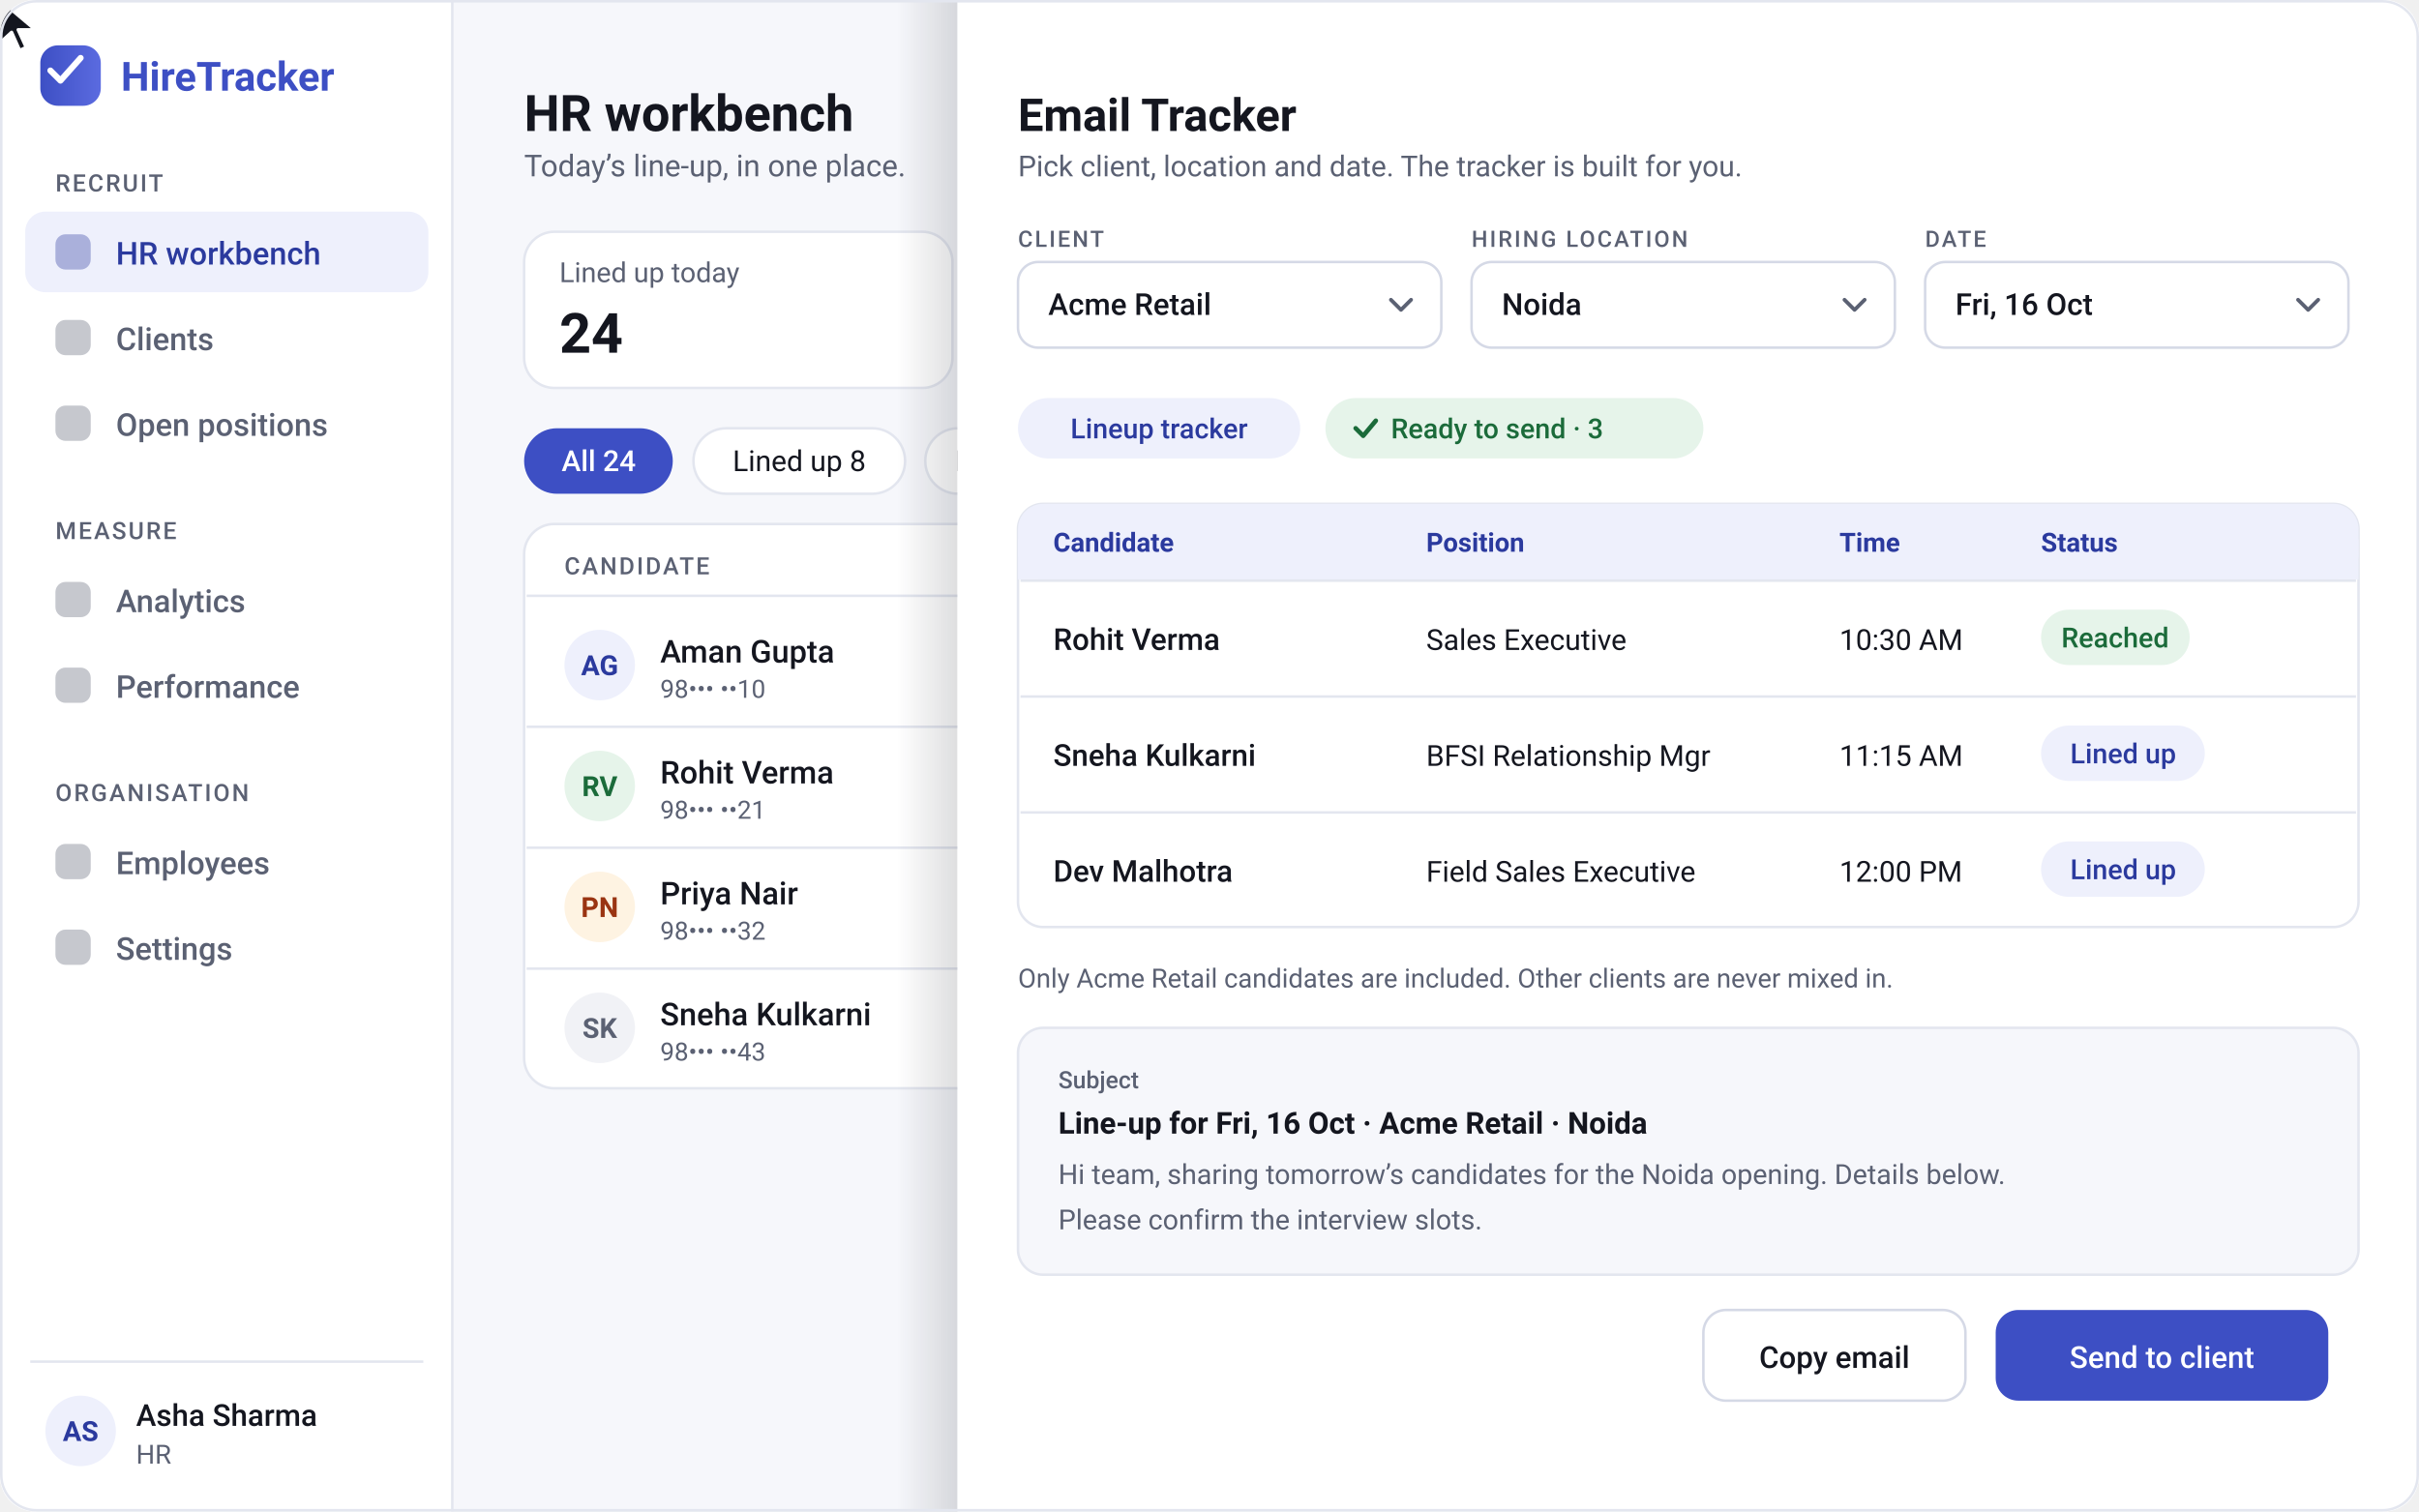
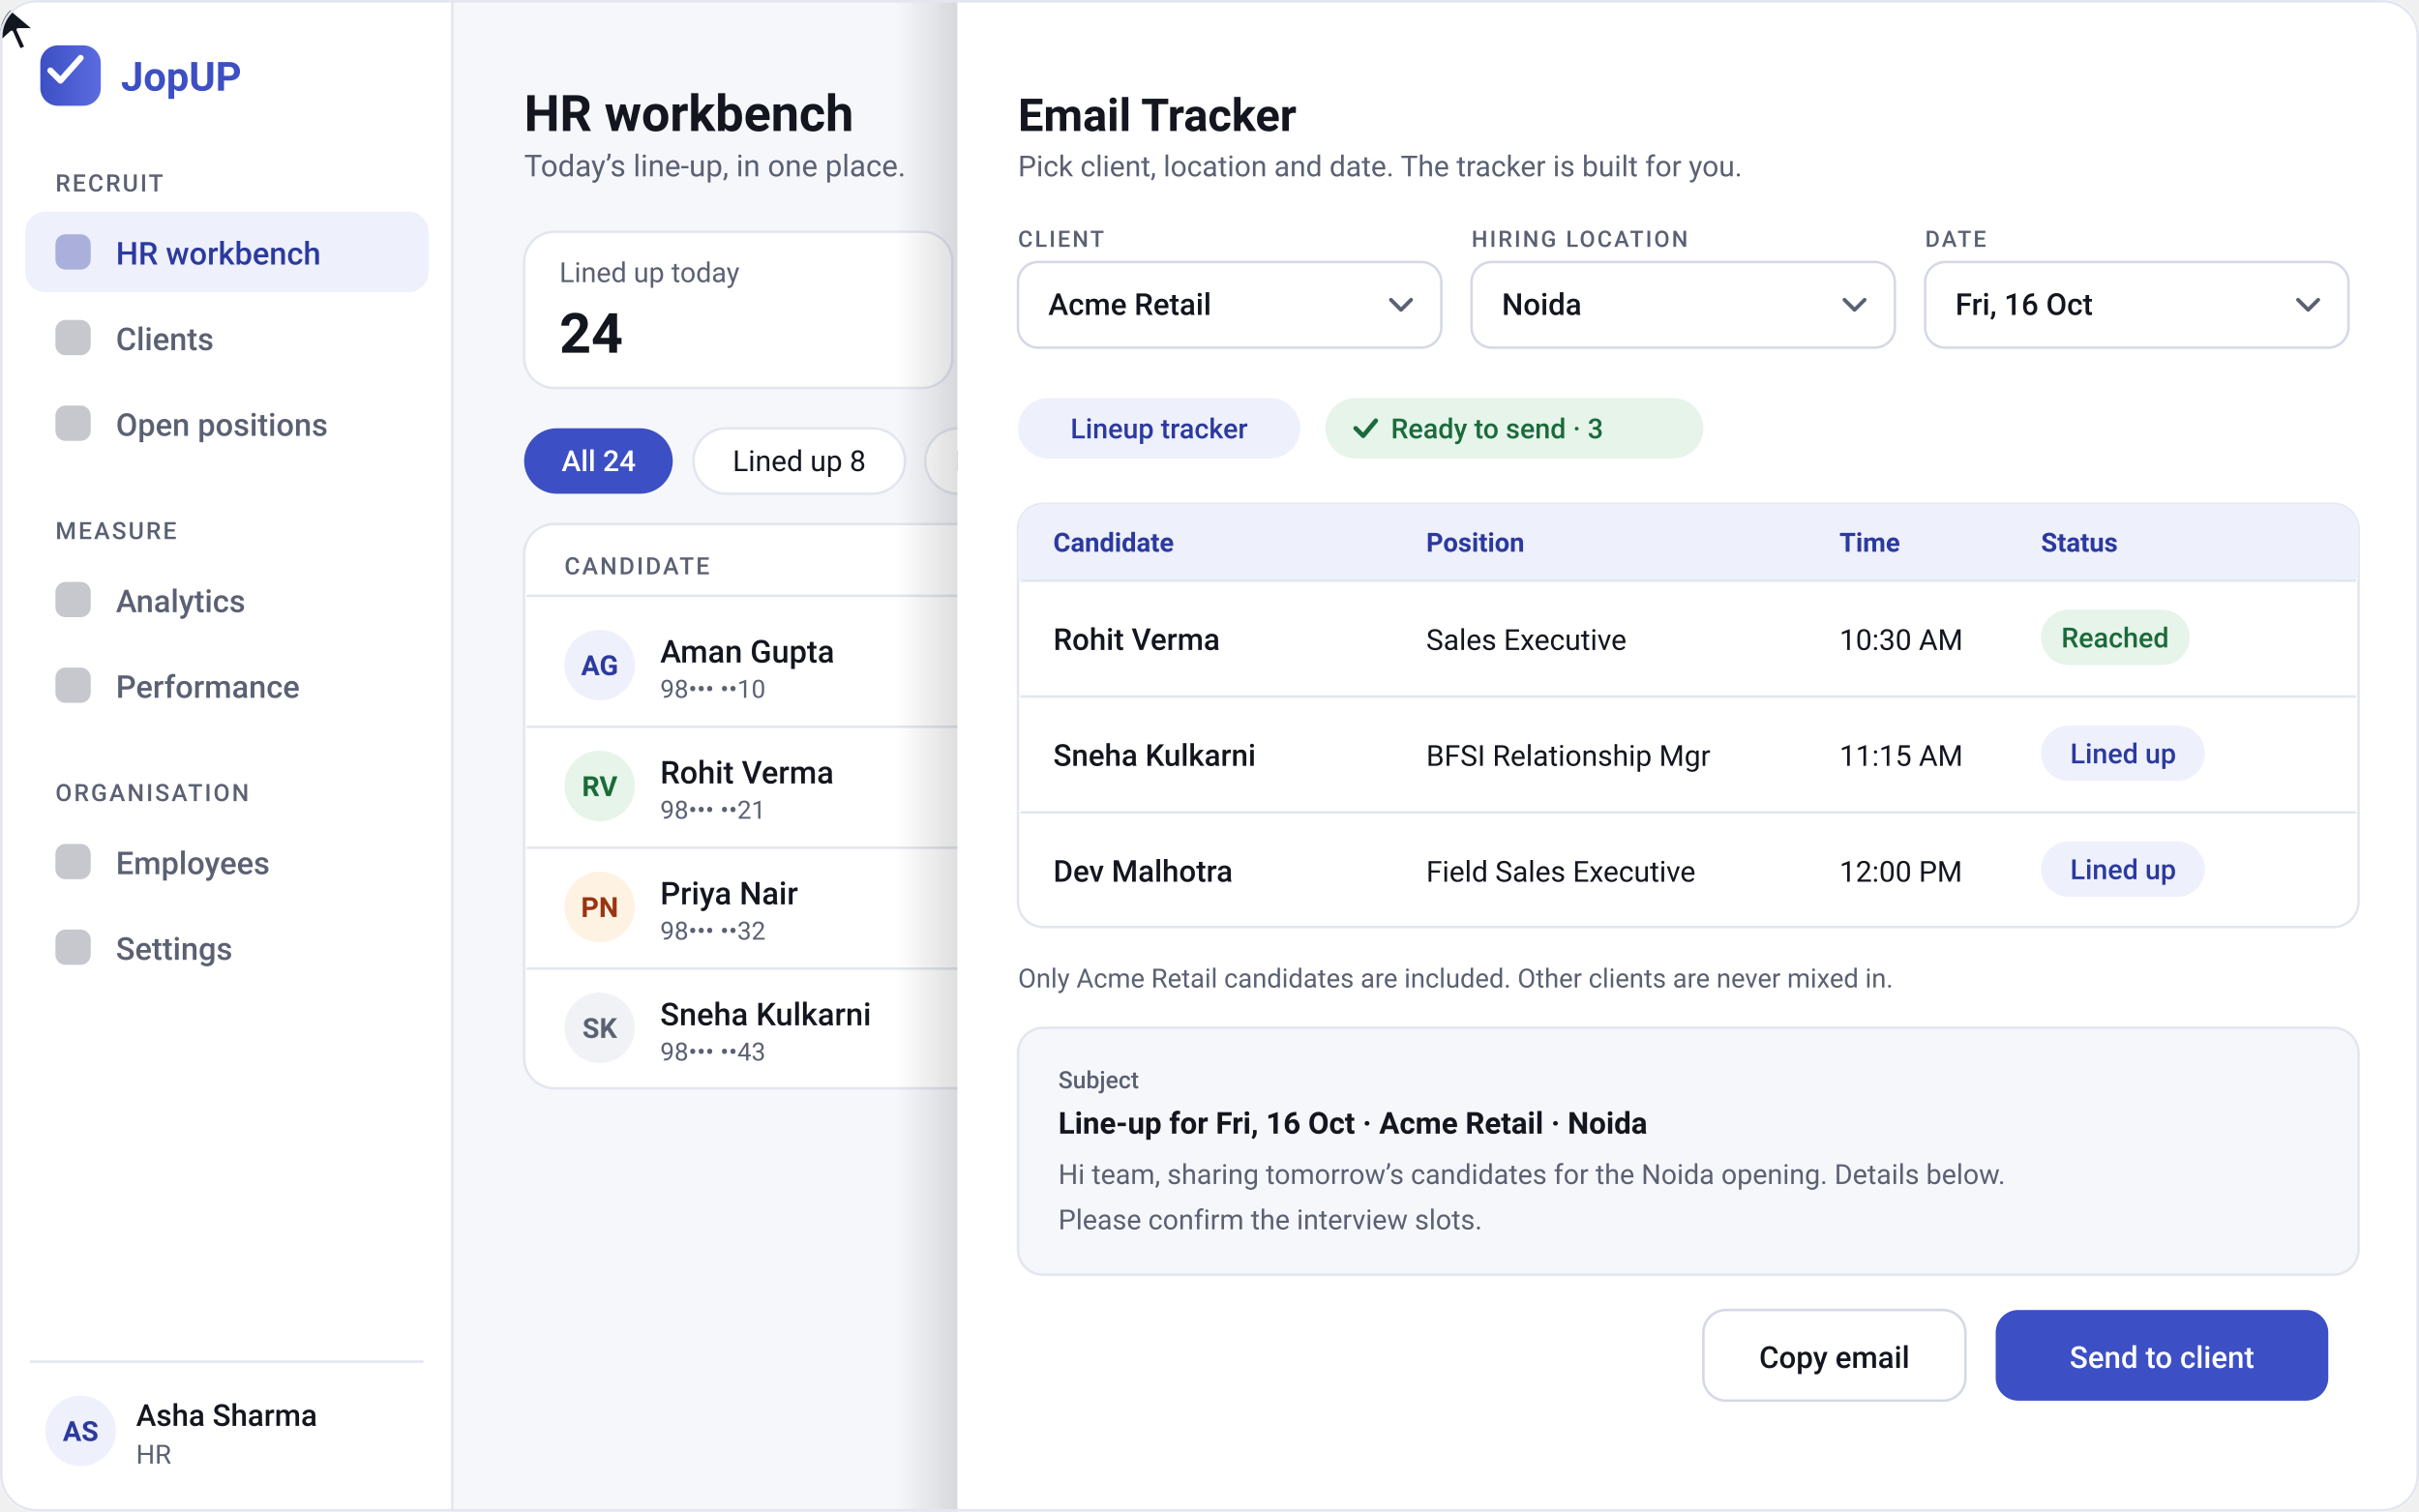
<svg xmlns="http://www.w3.org/2000/svg" viewBox="0 0 960 600" width="960" height="600" role="img" aria-labelledby="ht-t ht-d" font-family="Geist, ui-sans-serif, system-ui, -apple-system, 'Segoe UI', Roboto, sans-serif">
  <defs>
    <clipPath id="win">
      <rect width="960" height="600" rx="14" />
    </clipPath>
    <linearGradient id="edge" x1="1" x2="0">
      <stop offset="0" stop-color="#14161F" stop-opacity=".14" />
      <stop offset="1" stop-color="#14161F" stop-opacity="0" />
    </linearGradient>
    <linearGradient id="hdr" x1="0" x2="1">
      <stop offset="0" stop-color="#3D4FC4" />
      <stop offset="1" stop-color="#5B6BE0" />
    </linearGradient>
  </defs>
  <style>
text{font-variant-numeric:tabular-nums}
.root,.cursor,.rip,.pA,.pB,.lA,.lB,.seg,.kA,.kB,.toast,.panel,.dim,.sA,.sB{animation-duration:14s;animation-iteration-count:infinite;animation-timing-function:cubic-bezier(.4,0,.2,1)}
.rip{transform-box:fill-box;transform-origin:center;opacity:0}
.root{animation-name:root}
.cursor{animation-name:cur}
.r1{animation-name:rip1} .r2{animation-name:rip2} .r3{animation-name:rip3}
.pA,.lA,.kA,.sA{animation-name:outA} .pB,.lB,.kB,.sB{animation-name:inB}
.pB,.lB,.seg,.kB,.sB{opacity:0}
.seg{animation-name:inB}
.toast{animation-name:toast;opacity:0}
.panel{animation-name:panel}
.dim{animation-name:dim;opacity:0}
.kA,.kB{animation-name:inK} .kA{animation-name:outK}
.sA{animation-name:outS} .sB{animation-name:inS}
@keyframes root{0%{opacity:0}3%{opacity:1}93%{opacity:1}97%{opacity:0}100%{opacity:0}}
@keyframes cur{0%,10.7%{transform:translate(880px,560px)}21.4%,44.3%{transform:translate(850px,312px)}52.9%,65.7%{transform:translate(754px,46px)}74.3%,96.9%{transform:translate(870px,538px)}97%,100%{transform:translate(880px,560px)}}
@keyframes rip1{0%,22.8%{opacity:0;transform:scale(.3)}22.9%{opacity:.55;transform:scale(.3)}26%,100%{opacity:0;transform:scale(2.4)}}
@keyframes rip2{0%,54.2%{opacity:0;transform:scale(.3)}54.3%{opacity:.55;transform:scale(.3)}58%,100%{opacity:0;transform:scale(2.4)}}
@keyframes rip3{0%,75.6%{opacity:0;transform:scale(.3)}75.7%{opacity:.55;transform:scale(.3)}79%,100%{opacity:0;transform:scale(2.4)}}
@keyframes outA{0%,24.2%{opacity:1}24.8%,96.9%{opacity:0}97%,100%{opacity:1}}
@keyframes inB{0%,24.2%{opacity:0}24.8%,96.9%{opacity:1}97%,100%{opacity:0}}
@keyframes outK{0%,25.4%{opacity:1}26%,96.9%{opacity:0}97%,100%{opacity:1}}
@keyframes inK{0%,25.4%{opacity:0}26%,96.9%{opacity:1}97%,100%{opacity:0}}
@keyframes outS{0%,77%{opacity:1}77.6%,96.9%{opacity:0}97%,100%{opacity:1}}
@keyframes inS{0%,77%{opacity:0}77.6%,96.9%{opacity:1}97%,100%{opacity:0}}
@keyframes toast{0%,28%{opacity:0;transform:translateY(18px)}30%,45%{opacity:1;transform:translateY(0)}47.5%,100%{opacity:0;transform:translateY(18px)}}
@keyframes panel{0%,55.7%{transform:translateX(600px)}61.4%,96.9%{transform:translateX(0)}97%,100%{transform:translateX(600px)}}
@keyframes dim{0%,55.7%{opacity:0}61.4%,96.9%{opacity:1}97%,100%{opacity:0}}
@media (prefers-reduced-motion:reduce){
 .root,.cursor,.rip,.pA,.pB,.lA,.lB,.seg,.kA,.kB,.toast,.panel,.dim,.sA,.sB{animation:none!important}
 .root{opacity:1} .cursor,.toast,.dim{display:none} .panel{transform:translateX(600px)}
}
.cam{transform-origin:0 0;animation:cam 14s infinite cubic-bezier(.45,0,.2,1);will-change:transform}@keyframes cam{0%{transform:translate(0.0px,0.0px) scale(1)}15%{transform:translate(0.0px,0.0px) scale(1)}21.5%{transform:translate(-864.0px,-292.8px) scale(1.9)}27.5%{transform:translate(-864.0px,-292.8px) scale(1.9)}32%{transform:translate(0.0px,0.0px) scale(1)}48%{transform:translate(0.0px,0.0px) scale(1)}53%{transform:translate(-960.0px,0.0px) scale(2.0)}57.5%{transform:translate(-960.0px,0.0px) scale(2.0)}63%{transform:translate(-192.0px,-60.0px) scale(1.2)}72%{transform:translate(-192.0px,-120.0px) scale(1.2)}75%{transform:translate(-960.0px,-600.0px) scale(2.0)}80%{transform:translate(-960.0px,-600.0px) scale(2.0)}85%{transform:translate(0.0px,0.0px) scale(1)}100%{transform:translate(0.0px,0.0px) scale(1)}}@media (prefers-reduced-motion:reduce){.cam,.cur2,[class^=rp]{animation:none!important}.cur2{display:none}}
</style>
  <g clip-path="url(#win)">
    <g class="root">
      <g class="cam">
        <rect width="960" height="600" fill="#F6F7FB" />
        <rect width="180" height="600" fill="#fff" />
        <rect x="179" width="1" height="600" fill="#E3E6EF" />
        <rect x="16" y="18" width="24" height="24" rx="7" fill="url(#hdr)" />
        <path d="M22 31l4 4 8-9" fill="none" stroke="#fff" stroke-width="2.4" stroke-linecap="round" stroke-linejoin="round" transform="translate(-2 -3)" />
-         <text x="48" y="36" font-size="16" font-weight="600" fill="#3D4FC4" text-anchor="start">HireTracker</text>
+         <text x="48" y="36" font-size="16" font-weight="600" fill="#3D4FC4" text-anchor="start">JopUP</text>
        <text x="22" y="76" font-size="9.5" font-weight="500" fill="#5B6173" text-anchor="start" letter-spacing=".8">RECRUIT</text>
        <rect x="10" y="84" width="160" height="32" rx="8" fill="#EEF0FC" />
        <rect x="22" y="93" width="14" height="14" rx="4" fill="#2B3A9E" opacity=".35" />
        <text x="46" y="105" font-size="12.5" font-weight="500" fill="#2B3A9E" text-anchor="start">HR workbench</text>
        <rect x="22" y="127" width="14" height="14" rx="4" fill="#5B6173" opacity=".35" />
        <text x="46" y="139" font-size="12.5" font-weight="500" fill="#5B6173" text-anchor="start">Clients</text>
        <rect x="22" y="161" width="14" height="14" rx="4" fill="#5B6173" opacity=".35" />
        <text x="46" y="173" font-size="12.5" font-weight="500" fill="#5B6173" text-anchor="start">Open positions</text>
        <text x="22" y="214" font-size="9.5" font-weight="500" fill="#5B6173" text-anchor="start" letter-spacing=".8">MEASURE</text>
        <rect x="22" y="231" width="14" height="14" rx="4" fill="#5B6173" opacity=".35" />
        <text x="46" y="243" font-size="12.5" font-weight="500" fill="#5B6173" text-anchor="start">Analytics</text>
        <rect x="22" y="265" width="14" height="14" rx="4" fill="#5B6173" opacity=".35" />
        <text x="46" y="277" font-size="12.5" font-weight="500" fill="#5B6173" text-anchor="start">Performance</text>
        <text x="22" y="318" font-size="9.5" font-weight="500" fill="#5B6173" text-anchor="start" letter-spacing=".8">ORGANISATION</text>
        <rect x="22" y="335" width="14" height="14" rx="4" fill="#5B6173" opacity=".35" />
        <text x="46" y="347" font-size="12.5" font-weight="500" fill="#5B6173" text-anchor="start">Employees</text>
        <rect x="22" y="369" width="14" height="14" rx="4" fill="#5B6173" opacity=".35" />
        <text x="46" y="381" font-size="12.5" font-weight="500" fill="#5B6173" text-anchor="start">Settings</text>
        <rect x="12" y="540" width="156" height="1" fill="#E3E6EF" />
        <circle cx="32" cy="568" r="14" fill="#EEF0FC" />
        <text x="32" y="572" font-size="11" font-weight="600" fill="#2B3A9E" text-anchor="middle">AS</text>
        <text x="54" y="566" font-size="12" font-weight="500" fill="#14161F" text-anchor="start">Asha Sharma</text>
        <text x="54" y="581" font-size="10.5" font-weight="400" fill="#5B6173" text-anchor="start">HR</text>
        <text x="208" y="52" font-size="20" font-weight="600" fill="#14161F" text-anchor="start">HR workbench</text>
        <text x="208" y="70" font-size="12" font-weight="400" fill="#5B6173" text-anchor="start">Today’s line-up, in one place.</text>
        <rect x="700" y="30" width="108" height="32" rx="8" fill="#fff" stroke="#D5D9E6" />
        <text x="754" y="50" font-size="12" font-weight="500" fill="#14161F" text-anchor="middle">Email Tracker</text>
        <rect x="816" y="30" width="116" height="32" rx="8" fill="#3D4FC4" />
        <text x="874" y="50" font-size="12" font-weight="500" fill="#fff" text-anchor="middle">Add Candidate</text>
        <rect x="208" y="92" width="170" height="62" rx="12" fill="#fff" stroke="#E3E6EF" />
        <text x="222" y="112" font-size="11" font-weight="400" fill="#5B6173" text-anchor="start">Lined up today</text>
        <text x="222" y="140" font-size="22" font-weight="600" fill="#14161F" text-anchor="start">24</text>
        <rect x="390" y="92" width="170" height="62" rx="12" fill="#fff" stroke="#E3E6EF" />
        <text x="404" y="112" font-size="11" font-weight="400" fill="#5B6173" text-anchor="start">Reached</text>
        <g class="kA">
          <text x="404" y="140" font-size="22" font-weight="600" fill="#14161F" text-anchor="start">11</text>
        </g>
        <g class="kB">
          <text x="404" y="140" font-size="22" font-weight="600" fill="#1B6B3A" text-anchor="start">12</text>
        </g>
        <rect x="572" y="92" width="170" height="62" rx="12" fill="#fff" stroke="#E3E6EF" />
        <text x="586" y="112" font-size="11" font-weight="400" fill="#5B6173" text-anchor="start">Interviews this week</text>
        <text x="586" y="140" font-size="22" font-weight="600" fill="#14161F" text-anchor="start">9</text>
        <rect x="754" y="92" width="170" height="62" rx="12" fill="#fff" stroke="#E3E6EF" />
        <text x="768" y="112" font-size="11" font-weight="400" fill="#5B6173" text-anchor="start">No position tagged</text>
        <text x="768" y="140" font-size="22" font-weight="600" fill="#9A3412" text-anchor="start">3</text>
        <rect x="208" y="170" width="59" height="26" rx="13" fill="#3D4FC4" />
        <text x="237.6" y="187" font-size="11.5" font-weight="500" fill="#fff" text-anchor="middle">All 24</text>
        <rect x="275.2" y="170" width="84" height="26" rx="13" fill="#fff" stroke="#E3E6EF" />
        <text x="317.2" y="187" font-size="11.5" font-weight="400" fill="#14161F" text-anchor="middle">Lined up 8</text>
        <rect x="367.2" y="170" width="84" height="26" rx="13" fill="#fff" stroke="#E3E6EF" />
        <text x="409.2" y="187" font-size="11.5" font-weight="400" fill="#14161F" text-anchor="middle">Reached 11</text>
        <rect x="459.2" y="170" width="90" height="26" rx="13" fill="#fff" stroke="#E3E6EF" />
        <text x="504.3" y="187" font-size="11.5" font-weight="400" fill="#14161F" text-anchor="middle">Interview 5</text>
        <rect x="208" y="208" width="716" height="224" rx="12" fill="#fff" stroke="#E3E6EF" />
        <text x="224" y="228" font-size="9.5" font-weight="500" fill="#5B6173" text-anchor="start" letter-spacing=".8">CANDIDATE</text>
        <text x="400" y="228" font-size="9.5" font-weight="500" fill="#5B6173" text-anchor="start" letter-spacing=".8">POSITION</text>
        <text x="560" y="228" font-size="9.5" font-weight="500" fill="#5B6173" text-anchor="start" letter-spacing=".8">STAGE</text>
        <text x="790" y="228" font-size="9.5" font-weight="500" fill="#5B6173" text-anchor="start" letter-spacing=".8">NEXT STEP</text>
        <rect x="209" y="236" width="714" height="1" fill="#E3E6EF" />
        <circle cx="238" cy="264" r="14" fill="#EEF0FC" />
        <text x="238" y="268" font-size="11" font-weight="600" fill="#2B3A9E" text-anchor="middle">AG</text>
        <text x="262" y="263" font-size="12.5" font-weight="500" fill="#14161F" text-anchor="start">Aman Gupta</text>
        <text x="262" y="277" font-size="10" font-weight="400" fill="#5B6173" text-anchor="start">98••• ••10</text>
        <text x="400" y="268" font-size="12" font-weight="400" fill="#14161F" text-anchor="start">Field Sales Executive</text>
        <g class="">
          <rect x="560" y="247" width="72" height="22" rx="11" fill="#FEF3E2" />
          <text x="595.8" y="262" font-size="11" font-weight="500" fill="#9A3412" text-anchor="middle">Interview</text>
        </g>
        <g>
          <rect x="560" y="276" width="12" height="4" rx="2" fill="#3D4FC4" />
          <rect x="574" y="276" width="12" height="4" rx="2" fill="#3D4FC4" />
          <rect x="588" y="276" width="12" height="4" rx="2" fill="#3D4FC4" />
          <rect x="602" y="276" width="12" height="4" rx="2" fill="#3D4FC4" />
          <rect x="616" y="276" width="12" height="4" rx="2" fill="#E3E6EF" />
          <rect x="630" y="276" width="12" height="4" rx="2" fill="#E3E6EF" />
        </g>
        <rect x="782" y="250" width="136" height="28" rx="8" fill="#3D4FC4" />
        <text x="850" y="268" font-size="11.5" font-weight="500" fill="#fff" text-anchor="middle">Make Offer</text>
        <rect x="914" y="250" width="0" height="0" />
        <rect x="209" y="288" width="714" height="1" fill="#E3E6EF" />
        <circle cx="238" cy="312" r="14" fill="#E6F4EA" />
        <text x="238" y="316" font-size="11" font-weight="600" fill="#1B6B3A" text-anchor="middle">RV</text>
        <text x="262" y="311" font-size="12.5" font-weight="500" fill="#14161F" text-anchor="start">Rohit Verma</text>
        <text x="262" y="325" font-size="10" font-weight="400" fill="#5B6173" text-anchor="start">98••• ••21</text>
        <text x="400" y="316" font-size="12" font-weight="400" fill="#14161F" text-anchor="start">Sales Executive</text>
        <g class="pA">
          <rect x="560" y="295" width="65" height="22" rx="11" fill="#EEF0FC" />
          <text x="592.6" y="310" font-size="11" font-weight="500" fill="#2B3A9E" text-anchor="middle">Lined up</text>
        </g>
        <g class="pB">
          <rect x="560" y="295" width="59" height="22" rx="11" fill="#E6F4EA" />
          <text x="589.4" y="310" font-size="11" font-weight="500" fill="#1B6B3A" text-anchor="middle">Reached</text>
        </g>
        <g>
          <rect x="560" y="324" width="12" height="4" rx="2" fill="#3D4FC4" />
          <rect x="574" y="324" width="12" height="4" rx="2" fill="#3D4FC4" />
          <rect x="588" y="324" width="12" height="4" rx="2" fill="#E3E6EF" />
          <rect x="602" y="324" width="12" height="4" rx="2" fill="#E3E6EF" />
          <rect x="616" y="324" width="12" height="4" rx="2" fill="#E3E6EF" />
          <rect x="630" y="324" width="12" height="4" rx="2" fill="#E3E6EF" />
        </g>
        <g class="seg">
          <rect x="588" y="324" width="12" height="4" rx="2" fill="#3D4FC4" />
        </g>
        <rect x="782" y="298" width="136" height="28" rx="8" fill="#3D4FC4" />
        <g class="lA">
          <text x="850" y="316" font-size="11.5" font-weight="500" fill="#fff" text-anchor="middle">Mark Reached</text>
        </g>
        <g class="lB">
          <text x="850" y="316" font-size="11.5" font-weight="500" fill="#fff" text-anchor="middle">Schedule Interview</text>
        </g>
        <rect x="914" y="298" width="0" height="0" />
        <rect x="209" y="336" width="714" height="1" fill="#E3E6EF" />
        <circle cx="238" cy="360" r="14" fill="#FEF3E2" />
        <text x="238" y="364" font-size="11" font-weight="600" fill="#9A3412" text-anchor="middle">PN</text>
        <text x="262" y="359" font-size="12.5" font-weight="500" fill="#14161F" text-anchor="start">Priya Nair</text>
        <text x="262" y="373" font-size="10" font-weight="400" fill="#5B6173" text-anchor="start">98••• ••32</text>
        <text x="400" y="364" font-size="12" font-weight="400" fill="#14161F" text-anchor="start">HR Recruiter</text>
        <g class="">
          <rect x="560" y="343" width="72" height="22" rx="11" fill="#F1F2F6" />
          <text x="595.8" y="358" font-size="11" font-weight="500" fill="#5B6173" text-anchor="middle">Screening</text>
        </g>
        <g>
          <rect x="560" y="372" width="12" height="4" rx="2" fill="#3D4FC4" />
          <rect x="574" y="372" width="12" height="4" rx="2" fill="#E3E6EF" />
          <rect x="588" y="372" width="12" height="4" rx="2" fill="#E3E6EF" />
          <rect x="602" y="372" width="12" height="4" rx="2" fill="#E3E6EF" />
          <rect x="616" y="372" width="12" height="4" rx="2" fill="#E3E6EF" />
          <rect x="630" y="372" width="12" height="4" rx="2" fill="#E3E6EF" />
        </g>
        <rect x="782" y="346" width="136" height="28" rx="8" fill="#3D4FC4" />
        <text x="850" y="364" font-size="11.5" font-weight="500" fill="#fff" text-anchor="middle">Line Up</text>
        <rect x="914" y="346" width="0" height="0" />
        <rect x="209" y="384" width="714" height="1" fill="#E3E6EF" />
        <circle cx="238" cy="408" r="14" fill="#F1F2F6" />
        <text x="238" y="412" font-size="11" font-weight="600" fill="#5B6173" text-anchor="middle">SK</text>
        <text x="262" y="407" font-size="12.5" font-weight="500" fill="#14161F" text-anchor="start">Sneha Kulkarni</text>
        <text x="262" y="421" font-size="10" font-weight="400" fill="#5B6173" text-anchor="start">98••• ••43</text>
        <text x="400" y="412" font-size="12" font-weight="400" fill="#14161F" text-anchor="start">BFSI Relationship Mgr</text>
        <g class="">
          <rect x="560" y="391" width="65" height="22" rx="11" fill="#EEF0FC" />
          <text x="592.6" y="406" font-size="11" font-weight="500" fill="#2B3A9E" text-anchor="middle">Lined up</text>
        </g>
        <g>
          <rect x="560" y="420" width="12" height="4" rx="2" fill="#3D4FC4" />
          <rect x="574" y="420" width="12" height="4" rx="2" fill="#3D4FC4" />
          <rect x="588" y="420" width="12" height="4" rx="2" fill="#E3E6EF" />
          <rect x="602" y="420" width="12" height="4" rx="2" fill="#E3E6EF" />
          <rect x="616" y="420" width="12" height="4" rx="2" fill="#E3E6EF" />
          <rect x="630" y="420" width="12" height="4" rx="2" fill="#E3E6EF" />
        </g>
        <rect x="782" y="394" width="136" height="28" rx="8" fill="#3D4FC4" />
        <text x="850" y="412" font-size="11.5" font-weight="500" fill="#fff" text-anchor="middle">Mark Reached</text>
        <rect x="914" y="394" width="0" height="0" />
        <g class="toast">
          <rect x="250" y="490" width="520" height="52" rx="12" fill="#14161F" />
          <circle cx="278" cy="516" r="11" fill="#2E9E5B" />
          <path d="M272.5 516.5l4 4 7-8" fill="none" stroke="#fff" stroke-width="2" stroke-linecap="round" stroke-linejoin="round" />
          <text x="300" y="512" font-size="12.5" font-weight="600" fill="#fff" text-anchor="start">Copied for the recruiter group</text>
          <text x="300" y="529" font-size="10.5" font-weight="400" fill="#C7CBDA" text-anchor="start">Rohit Verma · 98••• ••21 · Noida · Sales Executive · Reached</text>
        </g>
        <rect class="dim" width="960" height="600" fill="#14161F" opacity="0" style="fill-opacity:.18" />
        <g class="panel">
          <rect x="356" width="24" height="600" fill="url(#edge)" transform="translate(0 0)" />
          <rect x="380" width="580" height="600" fill="#fff" />
          <text x="404" y="52" font-size="18" font-weight="600" fill="#14161F" text-anchor="start">Email Tracker</text>
          <text x="404" y="70" font-size="11.5" font-weight="400" fill="#5B6173" text-anchor="start">Pick client, location and date. The tracker is built for you.</text>
          <text x="404" y="98" font-size="9" font-weight="500" fill="#5B6173" text-anchor="start" letter-spacing=".8">CLIENT</text>
          <rect x="404" y="104" width="168" height="34" rx="8" fill="#fff" stroke="#D5D9E6" />
          <text x="416" y="125" font-size="12" font-weight="500" fill="#14161F" text-anchor="start">Acme Retail</text>
          <path d="M552 119l4 4 4-4" fill="none" stroke="#5B6173" stroke-width="1.5" stroke-linecap="round" stroke-linejoin="round" />
          <text x="584" y="98" font-size="9" font-weight="500" fill="#5B6173" text-anchor="start" letter-spacing=".8">HIRING LOCATION</text>
          <rect x="584" y="104" width="168" height="34" rx="8" fill="#fff" stroke="#D5D9E6" />
          <text x="596" y="125" font-size="12" font-weight="500" fill="#14161F" text-anchor="start">Noida</text>
          <path d="M732 119l4 4 4-4" fill="none" stroke="#5B6173" stroke-width="1.5" stroke-linecap="round" stroke-linejoin="round" />
          <text x="764" y="98" font-size="9" font-weight="500" fill="#5B6173" text-anchor="start" letter-spacing=".8">DATE</text>
          <rect x="764" y="104" width="168" height="34" rx="8" fill="#fff" stroke="#D5D9E6" />
          <text x="776" y="125" font-size="12" font-weight="500" fill="#14161F" text-anchor="start">Fri, 16 Oct</text>
          <path d="M912 119l4 4 4-4" fill="none" stroke="#5B6173" stroke-width="1.5" stroke-linecap="round" stroke-linejoin="round" />
          <rect x="404" y="158" width="112" height="24" rx="12" fill="#EEF0FC" />
          <text x="460" y="174" font-size="11" font-weight="500" fill="#2B3A9E" text-anchor="middle">Lineup tracker</text>
          <rect x="526" y="158" width="150" height="24" rx="12" fill="#E6F4EA" />
          <path d="M538 170l3 3 5-6" fill="none" stroke="#1B6B3A" stroke-width="1.8" stroke-linecap="round" stroke-linejoin="round" />
          <text x="552" y="174" font-size="11" font-weight="500" fill="#1B6B3A" text-anchor="start">Ready to send · 3</text>
          <rect x="404" y="200" width="532" height="168" rx="10" fill="#fff" stroke="#E3E6EF" />
          <rect x="404" y="200" width="532" height="30" rx="10" fill="#EEF0FC" />
          <rect x="404" y="214" width="532" height="16" fill="#EEF0FC" />
          <text x="418" y="219" font-size="10.5" font-weight="600" fill="#2B3A9E" text-anchor="start">Candidate</text>
          <text x="566" y="219" font-size="10.5" font-weight="600" fill="#2B3A9E" text-anchor="start">Position</text>
          <text x="730" y="219" font-size="10.5" font-weight="600" fill="#2B3A9E" text-anchor="start">Time</text>
          <text x="810" y="219" font-size="10.5" font-weight="600" fill="#2B3A9E" text-anchor="start">Status</text>
          <rect x="405" y="230" width="530" height="1" fill="#E3E6EF" />
          <text x="418" y="258" font-size="12" font-weight="500" fill="#14161F" text-anchor="start">Rohit Verma</text>
          <text x="566" y="258" font-size="11.5" font-weight="400" fill="#14161F" text-anchor="start">Sales Executive</text>
          <text x="730" y="258" font-size="11.5" font-weight="400" fill="#14161F" text-anchor="start">10:30 AM</text>
          <g class="">
            <rect x="810" y="242" width="59" height="22" rx="11" fill="#E6F4EA" />
            <text x="839.4" y="257" font-size="11" font-weight="500" fill="#1B6B3A" text-anchor="middle">Reached</text>
          </g>
          <rect x="405" y="276" width="530" height="1" fill="#E3E6EF" />
          <text x="418" y="304" font-size="12" font-weight="500" fill="#14161F" text-anchor="start">Sneha Kulkarni</text>
          <text x="566" y="304" font-size="11.5" font-weight="400" fill="#14161F" text-anchor="start">BFSI Relationship Mgr</text>
          <text x="730" y="304" font-size="11.5" font-weight="400" fill="#14161F" text-anchor="start">11:15 AM</text>
          <g class="">
            <rect x="810" y="288" width="65" height="22" rx="11" fill="#EEF0FC" />
            <text x="842.6" y="303" font-size="11" font-weight="500" fill="#2B3A9E" text-anchor="middle">Lined up</text>
          </g>
          <rect x="405" y="322" width="530" height="1" fill="#E3E6EF" />
          <text x="418" y="350" font-size="12" font-weight="500" fill="#14161F" text-anchor="start">Dev Malhotra</text>
          <text x="566" y="350" font-size="11.5" font-weight="400" fill="#14161F" text-anchor="start">Field Sales Executive</text>
          <text x="730" y="350" font-size="11.5" font-weight="400" fill="#14161F" text-anchor="start">12:00 PM</text>
          <g class="">
            <rect x="810" y="334" width="65" height="22" rx="11" fill="#EEF0FC" />
            <text x="842.6" y="349" font-size="11" font-weight="500" fill="#2B3A9E" text-anchor="middle">Lined up</text>
          </g>
          <text x="404" y="392" font-size="10.5" font-weight="400" fill="#5B6173" text-anchor="start">Only Acme Retail candidates are included. Other clients are never mixed in.</text>
          <rect x="404" y="408" width="532" height="98" rx="10" fill="#F6F7FB" stroke="#E3E6EF" />
          <text x="420" y="432" font-size="9.5" font-weight="500" fill="#5B6173" text-anchor="start">Subject</text>
          <text x="420" y="450" font-size="12" font-weight="600" fill="#14161F" text-anchor="start">Line-up for Fri, 16 Oct · Acme Retail · Noida</text>
          <text x="420" y="470" font-size="11" font-weight="400" fill="#5B6173" text-anchor="start">Hi team, sharing tomorrow’s candidates for the Noida opening. Details below.</text>
          <text x="420" y="488" font-size="11" font-weight="400" fill="#5B6173" text-anchor="start">Please confirm the interview slots.</text>
          <rect x="676" y="520" width="104" height="36" rx="9" fill="#fff" stroke="#D5D9E6" />
          <text x="728" y="543" font-size="12" font-weight="500" fill="#14161F" text-anchor="middle">Copy email</text>
          <g class="sA">
            <rect x="792" y="520" width="132" height="36" rx="9" fill="#3D4FC4" />
            <text x="858" y="543" font-size="12" font-weight="500" fill="#fff" text-anchor="middle">Send to client</text>
          </g>
          <g class="sB">
            <rect x="792" y="520" width="132" height="36" rx="9" fill="#2E9E5B" />
            <path d="M813 538l4 4 8-9" fill="none" stroke="#fff" stroke-width="2" stroke-linecap="round" stroke-linejoin="round" />
            <text x="868" y="543" font-size="12" font-weight="600" fill="#fff" text-anchor="middle">Sent</text>
          </g>
          <g class="sB">
            <text x="404" y="543" font-size="11" font-weight="500" fill="#1B6B3A" text-anchor="start">Saved to sent history</text>
          </g>
        </g>
        <circle class="rip r1" cx="850" cy="312" r="16" fill="#3D4FC4" />
        <circle class="rip r2" cx="754" cy="46" r="16" fill="#3D4FC4" />
        <circle class="rip r3" cx="870" cy="538" r="16" fill="#3D4FC4" />
        <g class="cursor">
          <path d="M0 0v17l4.6-4.2 3.2 7.2 2.6-1.2-3.2-7H14z" fill="#14161F" stroke="#fff" stroke-width="1.3" stroke-linejoin="round" />
        </g>
      </g>
    </g>
  </g>
  <rect x=".5" y=".5" width="959" height="599" rx="14" fill="none" stroke="#E3E6EF" />
</svg>
